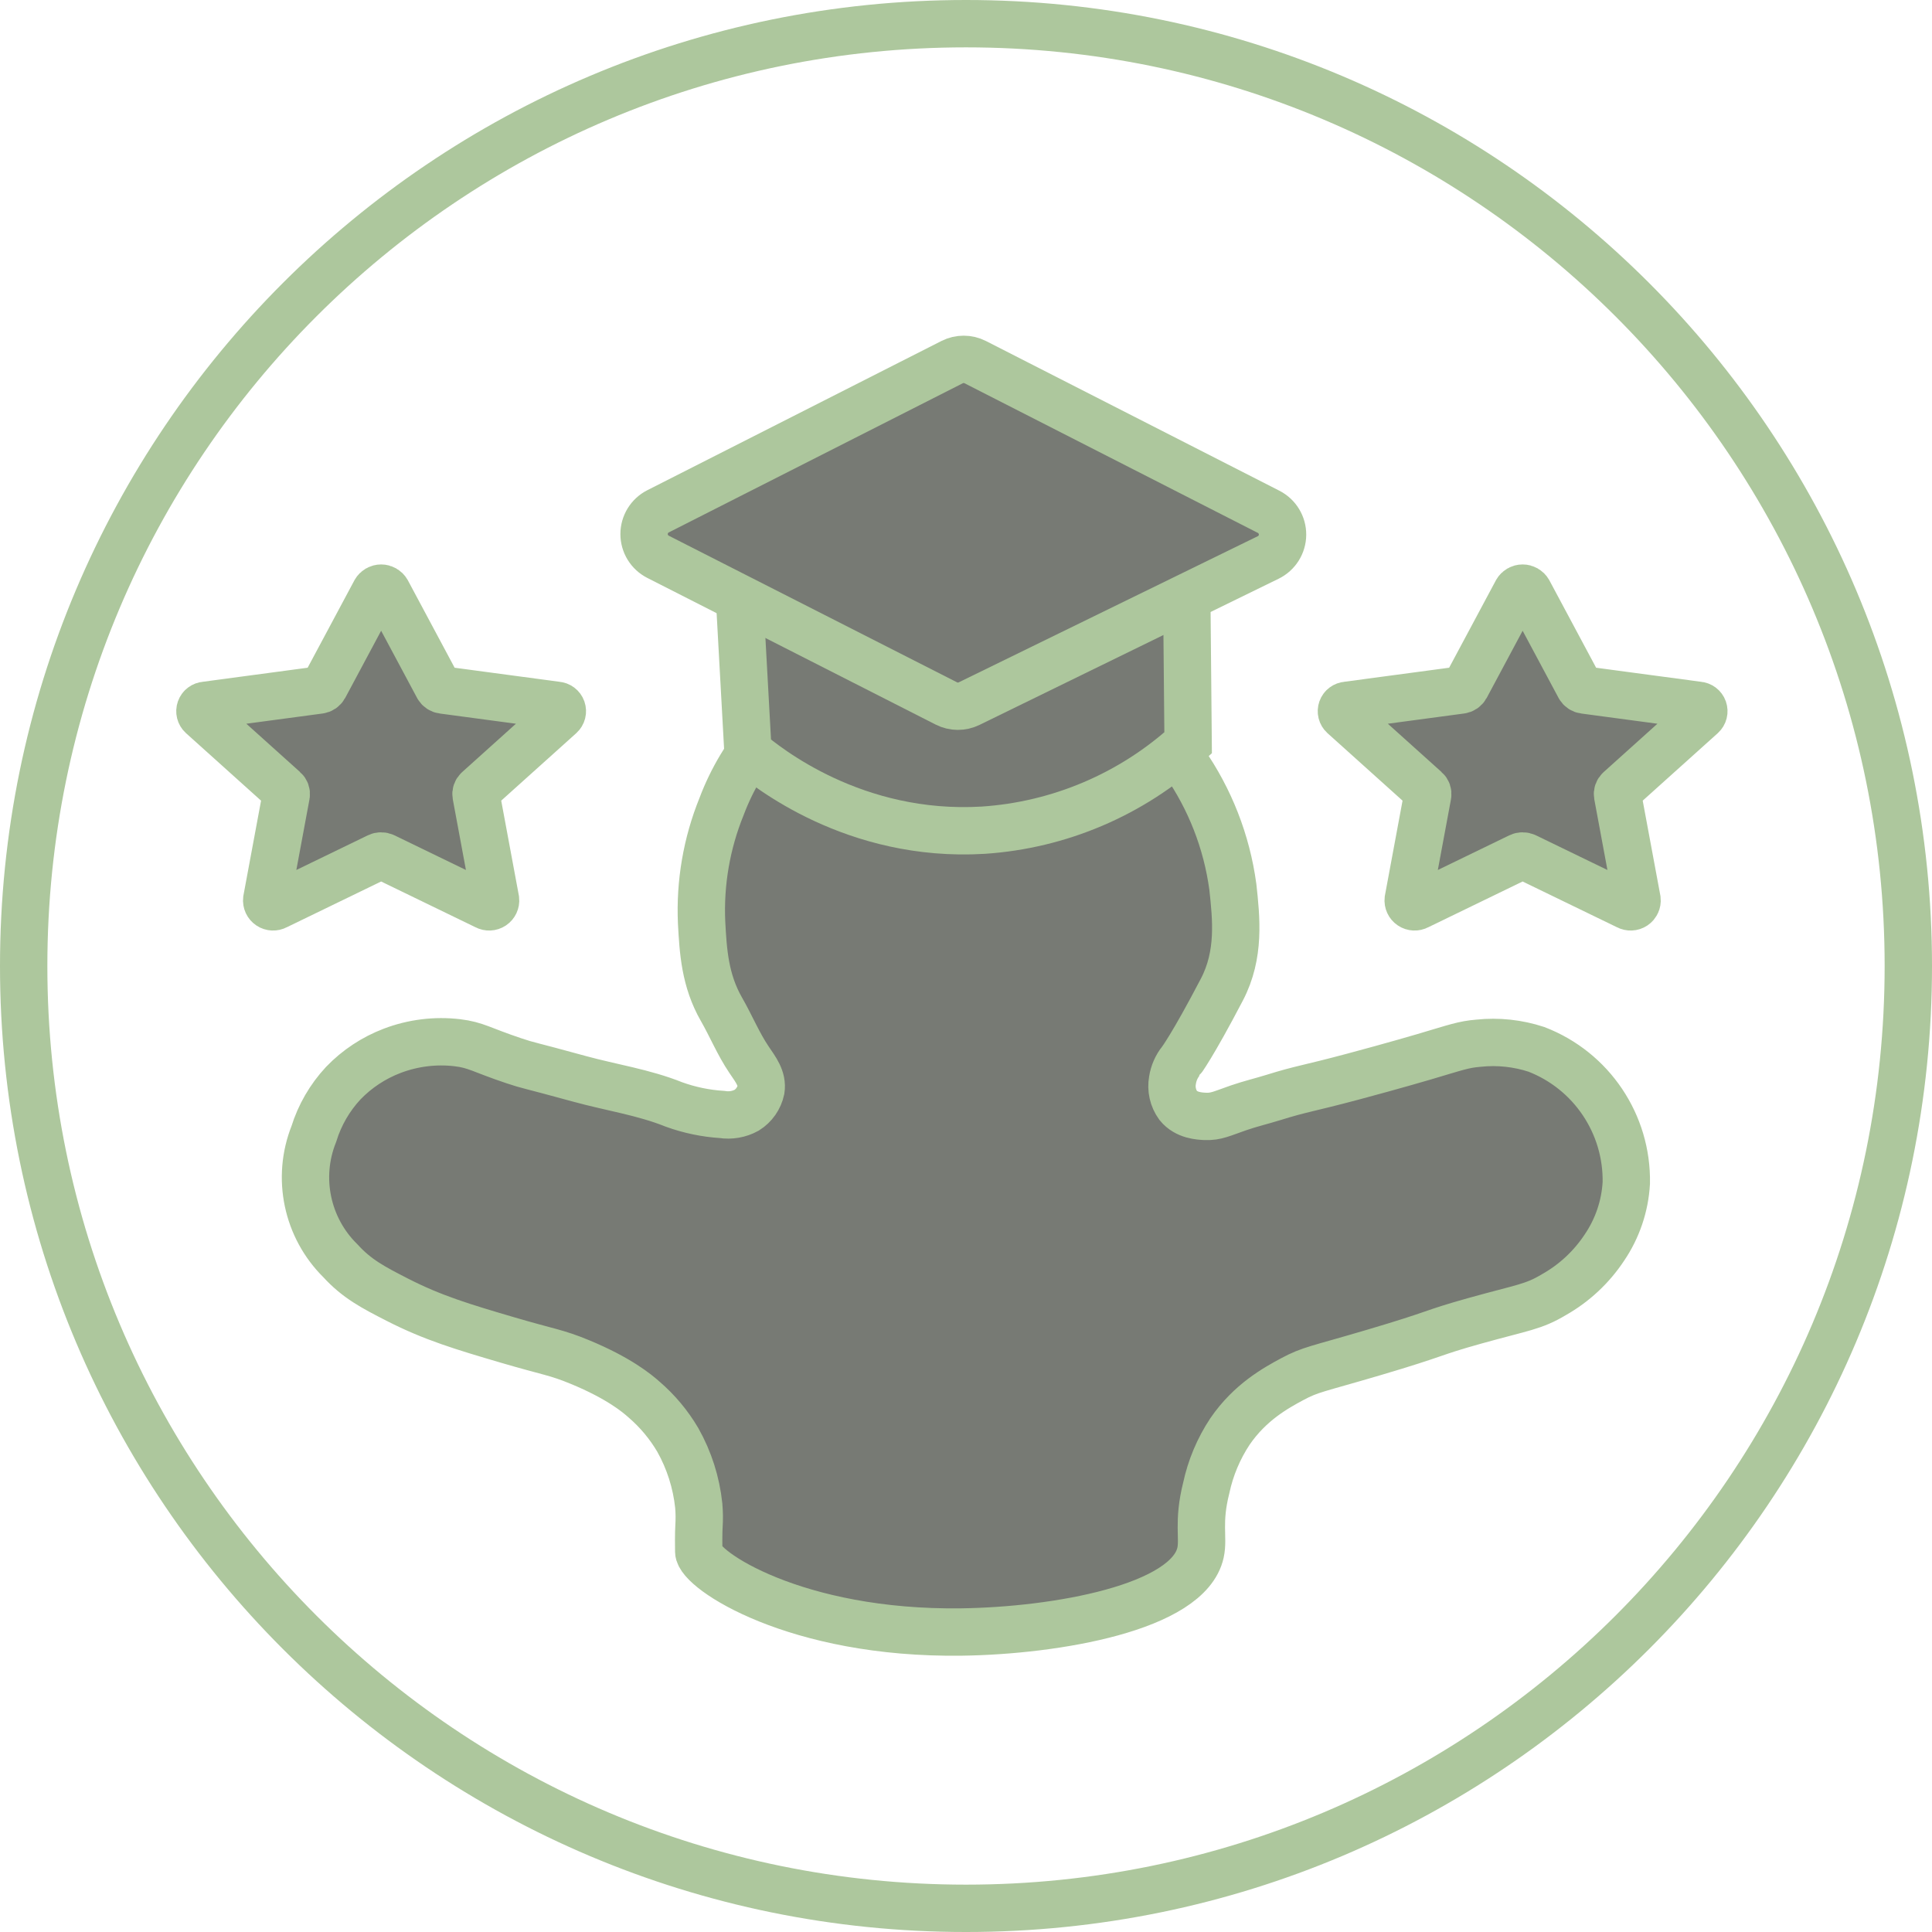
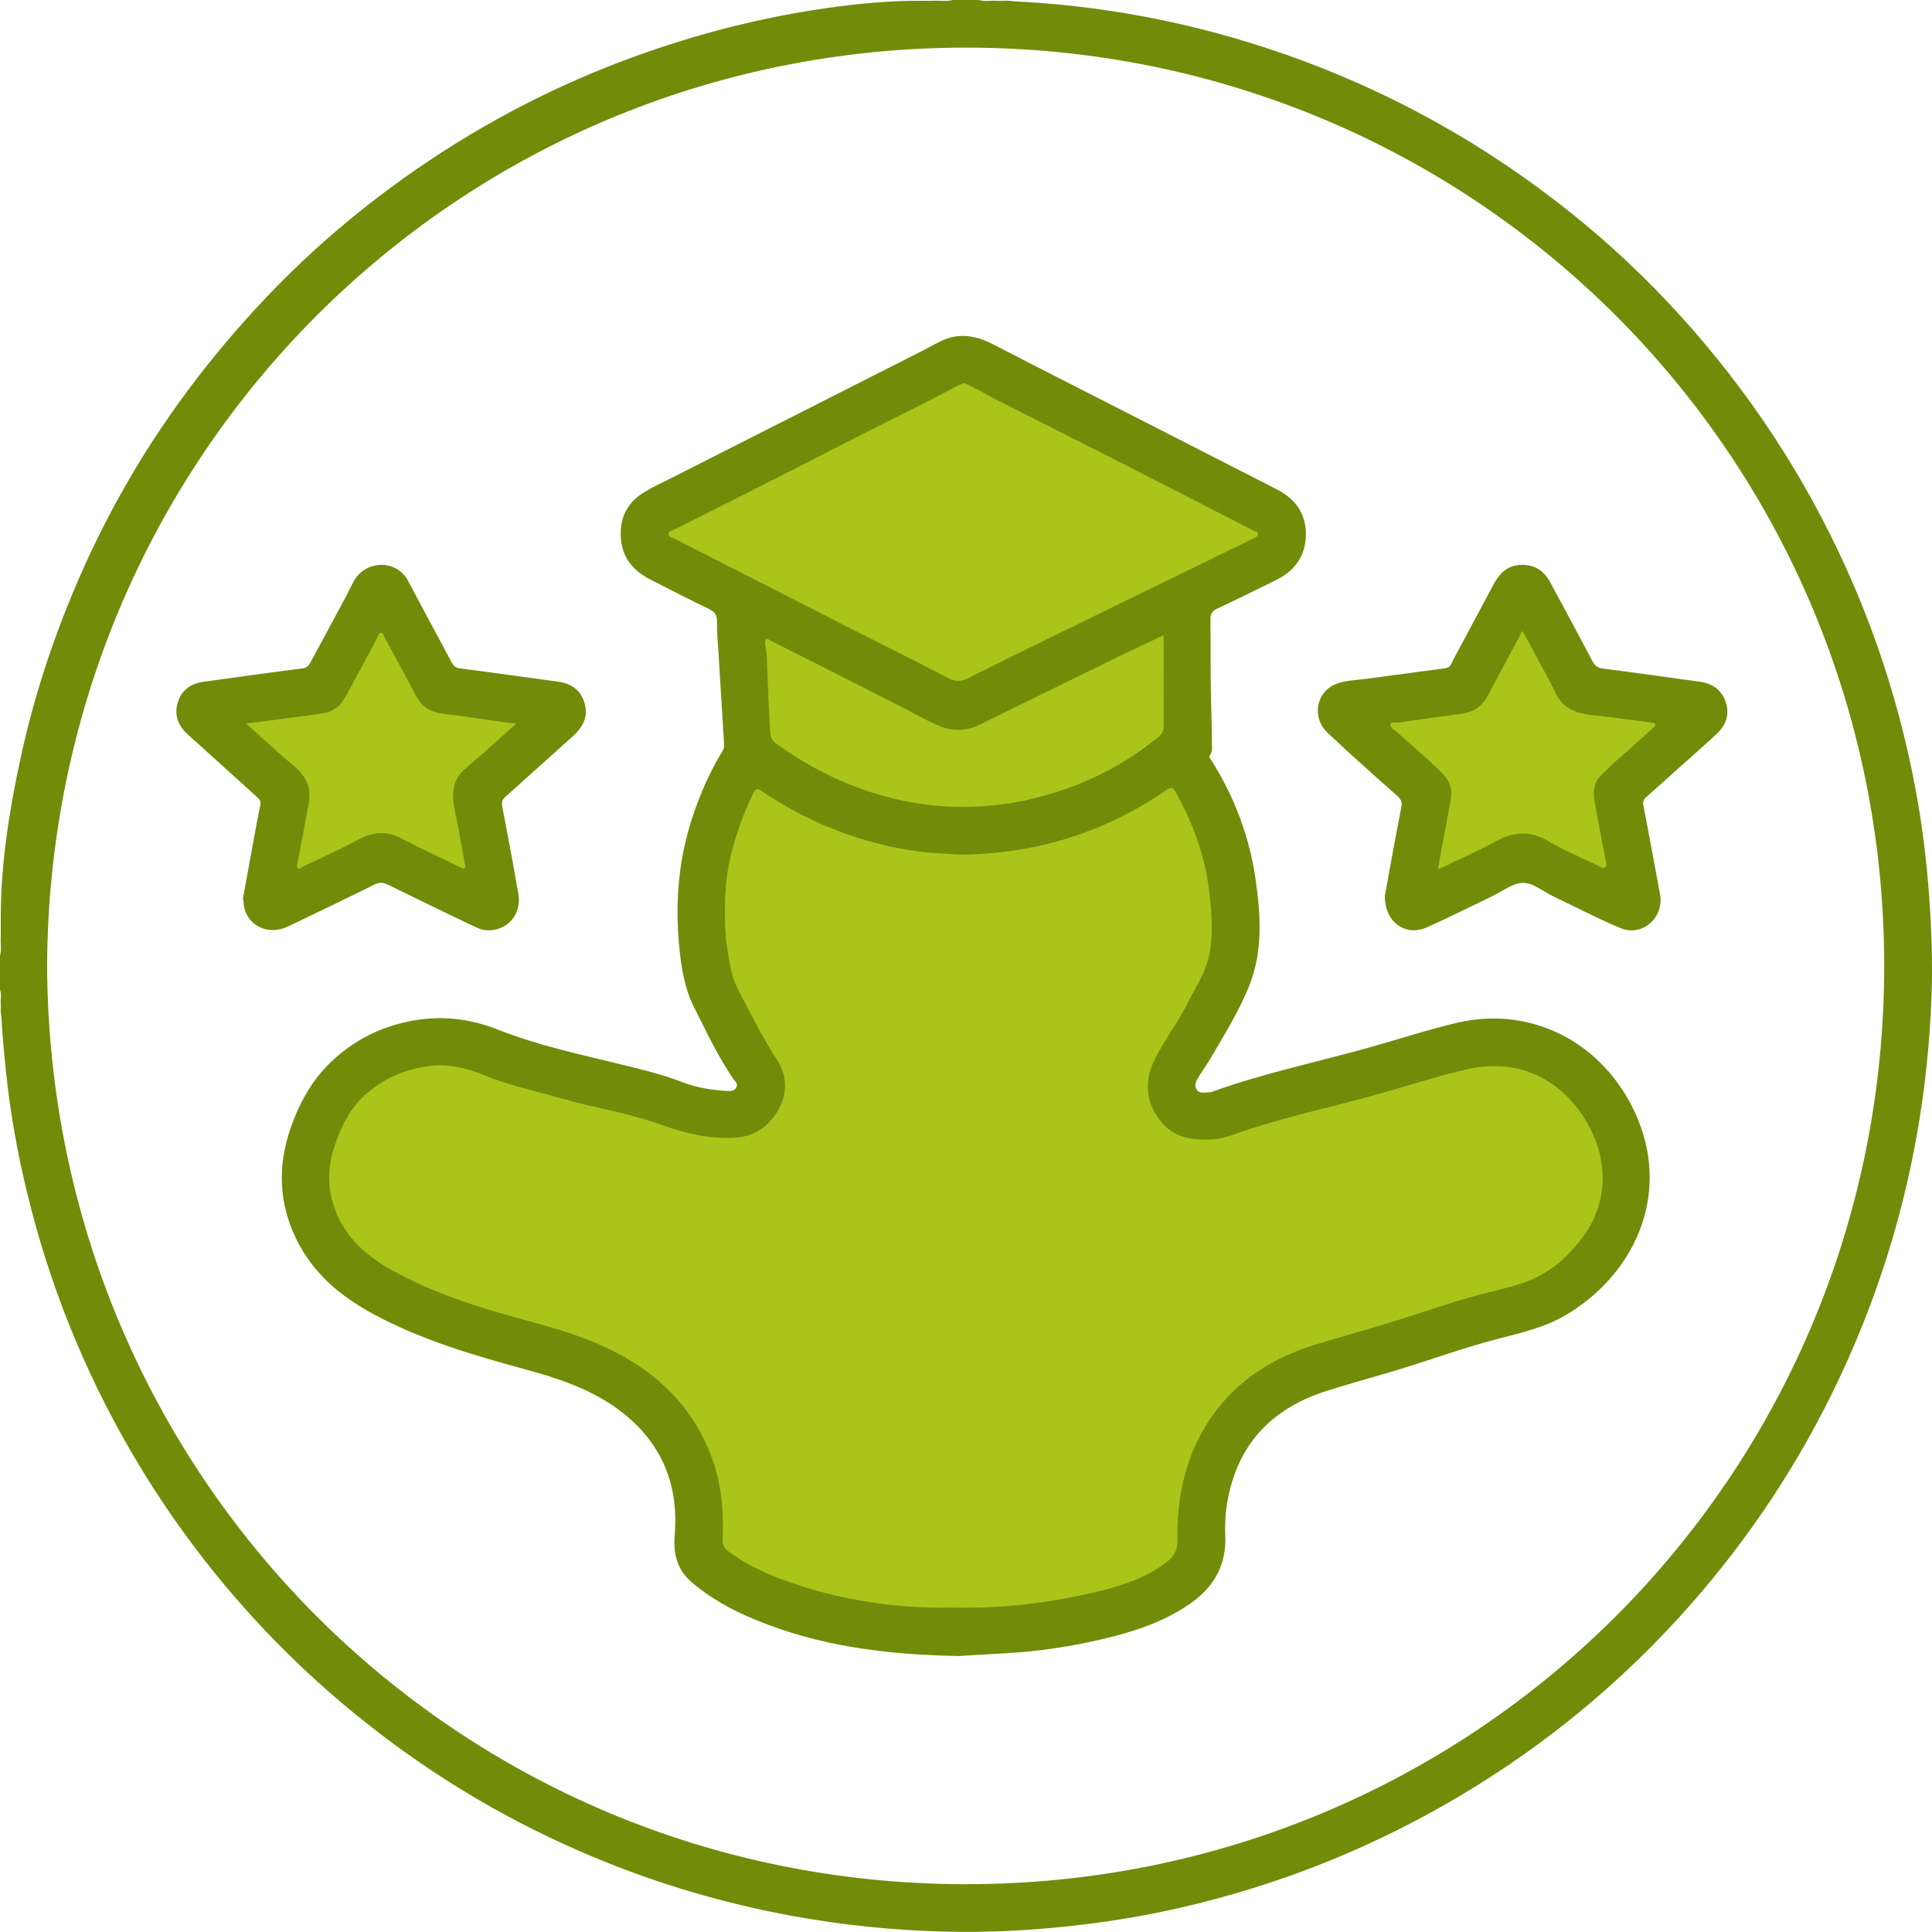
- <svg xmlns="http://www.w3.org/2000/svg" id="Слой_20" data-name="Слой 20" viewBox="0 0 407.933 407.933">
+ <svg xmlns="http://www.w3.org/2000/svg" id="_Слой_1" data-name="Слой 1" viewBox="0 0 223.633 223.622">
  <defs>
-     <style>.cls-1{fill:#777a74;}.cls-1,.cls-2{stroke:#adc79d;stroke-miterlimit:10;stroke-width:10px;}.cls-2{fill:none;}</style>
+     <style>
+       .cls-1 {
+         fill: #718c09;
+       }
+ 
+       .cls-1, .cls-2 {
+         stroke-width: 0px;
+       }
+ 
+       .cls-2 {
+         fill: #aac419;
+       }
+     </style>
  </defs>
-   <path class="cls-1" d="M9130.799,1497.66c-.057-3.935.046-5.27.046-5.27a28.823,28.823,0,0,0-.046-4.462,35.98,35.98,0,0,0-4.415-13.846,33.944,33.944,0,0,0-7.124-8.528c-1.533-1.364-5.343-4.534-13.545-7.926-5.043-2.086-6.405-2.047-15.15-4.615-9.522-2.797-15.896-4.702-23.377-8.528-5.172-2.645-8.564-4.421-12.04-8.227a24.736,24.736,0,0,1-5.619-26.789,27.836,27.836,0,0,1,6.221-10.736,28.32,28.32,0,0,1,10.334-6.823,29.122,29.122,0,0,1,13.746-1.706c3.975.482,4.949,1.472,11.94,3.813,3.291,1.102,2.607.725,13.846,3.813,6.65,1.827,13.57,2.841,19.966,5.418a36.728,36.728,0,0,0,10.134,2.107,8.185,8.185,0,0,0,5.217-.903,6.788,6.788,0,0,0,3.01-4.314c.362-2.373-1.091-4.232-2.508-6.321-2.269-3.344-3.805-7.132-5.819-10.635-3.544-6.163-3.885-12.37-4.214-18.361a58.255,58.255,0,0,1,4.214-24.481,51.346,51.346,0,0,1,24.18-27.391,57.681,57.681,0,0,1,17.859-6.321,54.899,54.899,0,0,1,17.358-.301,53.716,53.716,0,0,1,17.257,5.92,60.246,60.246,0,0,1,31.304,45.05c.725,6.685,1.55,14.287-2.308,21.672-6.258,11.982-8.628,15.05-8.629,15.05a8.737,8.737,0,0,0-1.806,4.114,6.97,6.97,0,0,0,1.204,5.318c1.727,2.134,4.514,2.255,5.719,2.308,2.268.099,3.532-.595,7.023-1.806,2.439-.846,4.96-1.439,7.425-2.207,6.004-1.871,7.004-1.781,16.856-4.415,8.538-2.282,14.749-4.114,14.749-4.114,6.971-2.056,8.412-2.645,11.639-2.91a29.307,29.307,0,0,1,12.241,1.304,29.669,29.669,0,0,1,18.963,28.194,27.031,27.031,0,0,1-4.615,13.645,31.095,31.095,0,0,1-10.636,9.933c-4.372,2.628-6.569,2.704-16.655,5.518-9.724,2.713-7.255,2.522-21.471,6.722-12.032,3.555-13.284,3.539-17.157,5.619-3.5,1.879-8.916,4.867-13.144,11.037a34.81,34.81,0,0,0-5.017,11.94c-1.832,7.281-.511,10.492-1.204,13.645-2.564,11.66-30.565,16.491-50.429,16.766C9151.184,1515.114,9130.855,1501.495,9130.799,1497.66Z" transform="translate(-8983.264 -1170.039)" />
-   <circle class="cls-2" cx="203.967" cy="203.967" r="198.967" />
-   <path class="cls-1" d="M9139.059,1289.993q1.064,19.333,2.129,38.667c3.947,3.339,22.488,18.296,49.664,16.673a71.19,71.19,0,0,0,43.279-18.447q-.178-19.156-.355-38.312Q9186.418,1289.284,9139.059,1289.993Z" transform="translate(-8983.264 -1170.039)" />
-   <path class="cls-1" d="M9251.045,1287.742l-63.158,30.865a5.385,5.385,0,0,1-4.805-.038l-60.88-30.964a5.385,5.385,0,0,1,.005-9.602l62.094-31.505a5.385,5.385,0,0,1,4.884.005l61.945,31.603A5.385,5.385,0,0,1,9251.045,1287.742Z" transform="translate(-8983.264 -1170.039)" />
-   <path class="cls-1" d="M9064.972,1294.925l10.763,20.119a1.371,1.371,0,0,0,1.034.693l24.068,3.226a1.244,1.244,0,0,1,.761,2.161l-17.416,15.661a1.208,1.208,0,0,0-.395,1.122l4.111,22.113a1.354,1.354,0,0,1-1.993,1.336l-21.527-10.44a1.476,1.476,0,0,0-1.278,0l-21.527,10.44a1.354,1.354,0,0,1-1.993-1.336l4.111-22.113a1.208,1.208,0,0,0-.395-1.122l-17.416-15.661a1.244,1.244,0,0,1,.761-2.161l24.068-3.226a1.371,1.371,0,0,0,1.034-.693l10.763-20.119A1.427,1.427,0,0,1,9064.972,1294.925Z" transform="translate(-8983.264 -1170.039)" />
-   <path class="cls-1" d="M9305.993,1294.925l10.763,20.119a1.371,1.371,0,0,0,1.034.693l24.068,3.226a1.244,1.244,0,0,1,.761,2.161l-17.416,15.661a1.208,1.208,0,0,0-.395,1.122l4.111,22.113a1.354,1.354,0,0,1-1.993,1.336l-21.527-10.44a1.476,1.476,0,0,0-1.278,0l-21.527,10.44a1.354,1.354,0,0,1-1.993-1.336l4.111-22.113a1.208,1.208,0,0,0-.395-1.122l-17.416-15.661a1.244,1.244,0,0,1,.761-2.161l24.068-3.226a1.371,1.371,0,0,0,1.034-.693l10.763-20.119A1.427,1.427,0,0,1,9305.993,1294.925Z" transform="translate(-8983.264 -1170.039)" />
+   <path class="cls-1" d="M223.304,103.739c-.307-4.309-.85-8.583-1.657-12.82-1.789-9.387-4.728-18.41-8.824-27.044-5.058-10.663-11.665-20.279-19.75-28.873-4.009-4.262-8.346-8.175-12.986-11.74-10.21-7.844-21.432-13.779-33.682-17.767-9.45-3.076-19.133-4.866-29.059-5.344-.63-.129-1.267-.029-1.9-.061-.715-.055-1.44.113-2.148-.09h-2.982c-.808.205-1.631.035-2.445.09-.546-0-1.091,0-1.637 0-2.716.013-5.417.2-8.115.524-6.545.787-12.963,2.169-19.255,4.112-9.144,2.822-17.803,6.728-25.94,11.778-8.637,5.359-16.433,11.726-23.321,19.215-3.169,3.446-6.132,7.049-8.867,10.844-4.404,6.112-8.137,12.613-11.2,19.493-3.122,7.013-5.553,14.263-7.171,21.771C1.073,93.828.113,99.877.09,106.039c-0.0.387 0.0.775 0,1.163-0.0.402 0.0.804,0,1.205-.051.753.104,1.514-.09,2.26v3.858c.198.585.04,1.189.09,1.782.032.402-.071.812.066,1.208.094,2.127.305,4.243.52,6.361.48,4.733,1.307,9.403,2.421,14.024,2.568,10.655,6.594,20.725,12.116,30.197,4.625,7.935,10.146,15.187,16.552,21.765,3.284,3.372,6.78,6.509,10.463,9.443,8.137,6.483,17.01,11.719,26.613,15.712,7.348,3.056,14.937,5.299,22.77,6.739,5.863,1.078,11.769,1.682,17.72,1.833,4.876.124,9.74-.119,14.594-.65,4.438-.485,8.832-1.206,13.174-2.223,10.406-2.437,20.28-6.255,29.596-11.509,12.143-6.848,22.644-15.659,31.495-26.417,6.775-8.235,12.248-17.273,16.437-27.089,5.523-12.942,8.451-26.454,8.954-40.497.137-3.822-.003-7.645-.276-11.466ZM111.699,218.1c-58.92-.071-105.972-47.387-106.246-106.289C5.72,52.829,52.902,5.489,111.868,5.513c58.934.024,106.258,47.394,106.232,106.334-.025,58.989-47.438,106.323-106.401,106.252Z" />
+   <path class="cls-1" d="M110.944,191.686c-8.544-.146-16.221-1.181-23.531-4.205-2.656-1.099-5.156-2.45-7.357-4.341-1.708-1.468-2.134-3.334-1.959-5.441.516-6.236-1.777-11.197-6.869-14.795-3.113-2.199-6.686-3.378-10.344-4.375-6.081-1.658-12.129-3.417-17.723-6.452-3.825-2.075-7.011-4.773-8.91-8.739-1.95-4.073-2.129-8.273-.669-12.585,1.092-3.225,2.705-6.074,5.275-8.331,2.772-2.434,6.003-3.877,9.656-4.396,3.199-.455,6.243.011,9.251,1.201,4.457,1.764,9.145,2.764,13.788,3.9,2.521.616,5.046,1.21,7.475,2.149,1.617.625,3.317.891,5.041,1.002.438.028.916.055,1.168-.407.235-.431-.163-.71-.362-1-1.791-2.612-3.123-5.478-4.542-8.291-1.131-2.243-1.492-4.719-1.726-7.19-.492-5.201-.014-10.304,1.703-15.266.843-2.435,1.861-4.788,3.204-6.992.169-.277.328-.536.306-.887-.22-3.492-.431-6.984-.64-10.476-.077-1.281-.202-2.564-.187-3.845.009-.766-.28-1.123-.943-1.442-2.264-1.088-4.495-2.244-6.736-3.379-1.981-1.003-3.271-2.5-3.447-4.804-.17-2.235.662-4.013,2.533-5.214,1.126-.722,2.364-1.271,3.562-1.878,9.69-4.914,19.385-9.821,29.073-14.739,1.144-.581,2.228-1.316,3.52-1.514,1.554-.239,2.984.168,4.38.89,5.498,2.845,11.021,5.642,16.535,8.458,5.436,2.776,10.872,5.554,16.308,8.331,2.128,1.087,3.388,2.784,3.383,5.208-.005,2.445-1.232,4.202-3.414,5.281-2.277,1.126-4.555,2.253-6.855,3.331-.597.28-.786.626-.777,1.269.043,3.098-.018,6.198.068,9.294.048,1.722.097,3.443.103,5.165.001.398.094.811-.207,1.175-.223.27.045.491.175.699,2.634,4.214,4.373,8.776,5.078,13.688.586,4.089.877,8.215-.665,12.185-1.187,3.057-2.939,5.834-4.592,8.655-.413.705-.901,1.365-1.322,2.065-.269.448-.579.945-.24,1.47.326.506.896.316,1.375.328.196.005.402-.068.592-.136,5.942-2.125,12.121-3.404,18.181-5.109,3.311-.932,6.588-2.005,9.932-2.796,9.339-2.208,17.704,2.969,21.043,11.261,3.716,9.227-.829,18.112-8.403,22.562-2.438,1.433-5.138,2.045-7.815,2.735-4.186,1.079-8.229,2.604-12.37,3.823-2.461.724-4.934,1.412-7.382,2.18-6.407,2.008-10.444,6.177-11.603,12.909-.222,1.291-.289,2.586-.233,3.909.14,3.329-1.295,5.9-4.009,7.804-3.122,2.19-6.67,3.317-10.322,4.17-3.609.842-7.265,1.39-10.969,1.604-2.096.121-4.192.245-5.588.327Z" />
+   <path class="cls-1" d="M160.298,103.692c.328-1.796.716-3.943,1.113-6.089.26-1.402.531-2.803.801-4.203.102-.529-.038-.892-.48-1.282-2.712-2.396-5.421-4.799-8.051-7.285-1.876-1.773-1.355-4.731.943-5.651,1.113-.445,2.339-.445,3.521-.606,3.057-.418,6.116-.829,9.175-1.232.589-.078.688-.59.896-.976,1.554-2.877,3.082-5.767,4.625-8.65.677-1.265,1.55-2.248,3.133-2.328,1.622-.082,2.735.648,3.479,2.03,1.632,3.033,3.273,6.062,4.878,9.11.286.542.595.782,1.241.862,3.726.464,7.442,1.012,11.163,1.517,1.421.193,2.475.877,2.979,2.24.535,1.445.128,2.724-.952,3.748-1.397,1.325-2.858,2.582-4.292,3.868-1.325,1.189-2.647,2.382-3.981,3.561-.302.267-.333.524-.257.921.663,3.43,1.29,6.867,1.926,10.302.488,2.635-2.057,4.914-4.527,3.897-2.667-1.098-5.23-2.451-7.838-3.693-1.184-.564-2.342-1.595-3.563-1.554-1.176.039-2.325.976-3.481,1.528-2.528,1.208-5.028,2.481-7.588,3.616-2.471,1.095-4.884-.584-4.864-3.651Z" />
+   <path class="cls-1" d="M28.12,104.003c.413-2.262.822-4.524,1.24-6.784.248-1.345.49-2.692.774-4.031.108-.51-.194-.755-.496-1.028-2.619-2.371-5.229-4.751-7.863-7.105-1.122-1.003-1.627-2.207-1.218-3.667.412-1.472,1.477-2.261,2.976-2.468,3.807-.525,7.612-1.064,11.425-1.546.567-.072.79-.339,1.022-.776,1.63-3.068,3.341-6.096,4.903-9.198,1.297-2.576,4.995-2.75,6.367-.142,1.644,3.127,3.341,6.226,4.997,9.347.234.44.463.699,1.026.77,3.783.479,7.559,1.021,11.338,1.534,1.569.213,2.662,1.005,3.077,2.569.419,1.576-.277,2.757-1.414,3.774-2.611,2.336-5.207,4.688-7.818,7.022-.348.311-.408.615-.319,1.078.648,3.374,1.287,6.751,1.866,10.137.41,2.394-1.345,4.339-3.688,4.191-.63-.04-1.181-.321-1.728-.583-3.238-1.551-6.475-3.107-9.694-4.697-.552-.273-.976-.29-1.539-.012-3.324,1.644-6.664,3.255-10.011,4.852-2.141,1.022-4.407.095-5.032-2.007-.121-.405-.081-.81-.191-1.231Z" />
+   <path class="cls-2" d="M110.427,186.087c-6.641.135-13.024-.831-19.21-3.01-2.426-.854-4.752-1.919-6.844-3.457-.532-.391-.759-.806-.728-1.461.15-3.107-.102-6.165-1.142-9.129-1.896-5.404-5.5-9.313-10.45-12.077-3.782-2.111-7.913-3.24-12.049-4.366-5.017-1.365-9.94-2.973-14.522-5.494-3.024-1.664-5.509-3.828-6.726-7.164-.898-2.464-.85-4.928.019-7.421.751-2.155,1.71-4.159,3.421-5.712,2.037-1.849,4.415-2.938,7.162-3.36,2.353-.362,4.497.126,6.632,1.005,2.917,1.202,6.005,1.851,9.027,2.714,3.805,1.087,7.744,1.671,11.474,3.023,2.709.982,5.462,1.648,8.357,1.531,2.419-.098,4.196-1.278,5.324-3.403,1.036-1.95.901-3.897-.286-5.717-1.662-2.548-3.005-5.268-4.411-7.954-.821-1.569-1.058-3.3-1.321-5.036-.215-1.421-.246-2.86-.246-4.261 0-2.251.207-4.523.791-6.733.62-2.347,1.435-4.615,2.496-6.8.269-.555.491-.566.975-.238,4.266,2.889,8.903,4.975,13.909,6.191,2.143.52,4.318.886,6.536,1.014,1.163.067,2.325.17,3.489.136,5.347-.157,10.5-1.215,15.431-3.328,2.639-1.131,5.144-2.497,7.488-4.145.558-.393.78-.244,1.055.246,2.025,3.62,3.433,7.438,3.902,11.59.271,2.406.498,4.786.006,7.2-.442,2.174-1.681,3.955-2.644,5.875-1.1,2.192-2.635,4.139-3.707,6.335-1.26,2.58-.996,5.135.913,7.338.999,1.153,2.416,1.733,3.944,1.85,1.396.107,2.773.016,4.135-.477,5.126-1.86,10.459-2.995,15.71-4.42,3.791-1.029,7.53-2.268,11.349-3.173,6.085-1.442,11.234,1.118,14.198,6.464,1.089,1.964,1.643,4.086,1.622,6.273-.023,2.424-.841,4.696-2.296,6.669-1.786,2.423-4.027,4.318-6.91,5.285-1.817.61-3.702,1.019-5.557,1.515-3.208.858-6.324,2.007-9.495,2.979-3.089.947-6.212,1.784-9.293,2.758-5.386,1.703-9.759,4.776-12.649,9.728-1.684,2.885-2.536,6.033-2.893,9.349-.129,1.199-.137,2.387-.116,3.578.019,1.082-.468,1.82-1.276,2.437-2.67,2.039-5.823,2.917-9.009,3.635-5.152,1.161-10.379,1.733-15.583,1.616Z" />
+   <path class="cls-2" d="M111.601,44.327c.654.326,1.309.643,1.955.977.44.228.86.494,1.302.718,5.288,2.68,10.583,5.346,15.866,8.035,4.762,2.423,9.512,4.868,14.263,7.312.238.123.658.136.625.5-.028.311-.4.395-.657.521-7.11,3.471-14.223,6.933-21.331,10.407-3.856,1.885-7.71,3.777-11.551,5.692-.788.393-1.45.456-2.289.019-4.326-2.251-8.691-4.425-13.038-6.636-6.221-3.163-12.438-6.332-18.652-9.508-.267-.136-.719-.165-.702-.555.016-.369.457-.405.729-.543,6.044-3.062,12.115-6.073,18.132-9.185,3.917-2.026,7.88-3.959,11.804-5.97.961-.492,1.908-1.011,2.865-1.509.203-.106.426-.174.677-.274Z" />
+   <path class="cls-2" d="M134.694,73.533c0,.883-0,1.661 0,2.439.002,2.659-.008,5.318.015,7.977.005.598-.157.981-.66,1.391-4.568,3.721-9.761,6.108-15.496,7.333-1.614.345-3.255.549-4.916.658-4.352.287-8.577-.278-12.717-1.596-4.037-1.286-7.727-3.243-11.155-5.723-.694-.502-.604-1.233-.643-1.879-.171-2.818-.269-5.641-.379-8.463-.021-.549-.31-1.075-.123-1.653.248-.142.428.066.617.161,5.266,2.657,10.536,5.306,15.787,7.993,1.324.677,2.6,1.449,3.998,1.971,1.534.572,3.007.412,4.47-.308,5.656-2.787,11.322-5.555,16.989-8.32,1.356-.662,2.731-1.286,4.212-1.981Z" />
+   <path class="cls-2" d="M166.452,100.515c.486-2.62.959-5.24,1.462-7.854.227-1.18-.042-2.209-.878-3.049-1.706-1.715-3.548-3.284-5.366-4.879-.294-.258-.815-.498-.723-.9.082-.359.615-.151.942-.199,2.44-.356,4.882-.698,7.326-1.021,1.384-.182,2.366-.896,3.014-2.115,1.298-2.442,2.606-4.879,3.997-7.48.657,1.209,1.24,2.265,1.808,3.33.686,1.288,1.402,2.562,2.028,3.879.899,1.89,2.53,2.381,4.423,2.571,2.28.228,4.548.572,6.821.872.102.013.252.066.284.14.084.201-.102.315-.224.425-1.253,1.133-2.49,2.286-3.777,3.379-.779.661-1.49,1.385-2.223,2.09-.849.816-.993,1.851-.815,2.909.396,2.346.881,4.677,1.321,7.016.048.253.142.571-.067.753-.279.241-.544-.05-.791-.168-1.921-.921-3.914-1.725-5.734-2.817-2.122-1.274-4.055-1.164-6.151-.007-1.94,1.07-3.978,1.961-5.976,2.925-.201.097-.383.27-.701.201Z" />
+   <path class="cls-2" d="M59.772,83.737c-2.045,1.818-3.867,3.532-5.791,5.122-1.71,1.413-1.727,3.142-1.316,5.073.435,2.042.784,4.101,1.165,6.154.025.137.003.283.003.405-.24.098-.384-.023-.535-.096-2.258-1.097-4.542-2.143-6.762-3.31-1.667-.876-3.208-.881-4.878.011-2.161,1.154-4.397,2.166-6.604,3.23-.192.093-.412.353-.614.15-.162-.163-.031-.438.013-.668.442-2.308.893-4.613,1.301-6.927.316-1.791-.418-3.128-1.793-4.271-1.826-1.518-3.557-3.149-5.467-4.854,1.693-.224,3.201-.423,4.71-.624,1.38-.183,2.763-.345,4.139-.559,1.196-.186,2.081-.84,2.657-1.917,1.223-2.288,2.456-4.572,3.691-6.854.107-.198.139-.525.391-.542.326-.021.341.349.457.562,1.225,2.254,2.449,4.509,3.653,6.775.676,1.272,1.726,1.862,3.144,2.026,2.332.27,4.651.647,6.976.973.396.055.797.078,1.463.142Z" />
</svg>
